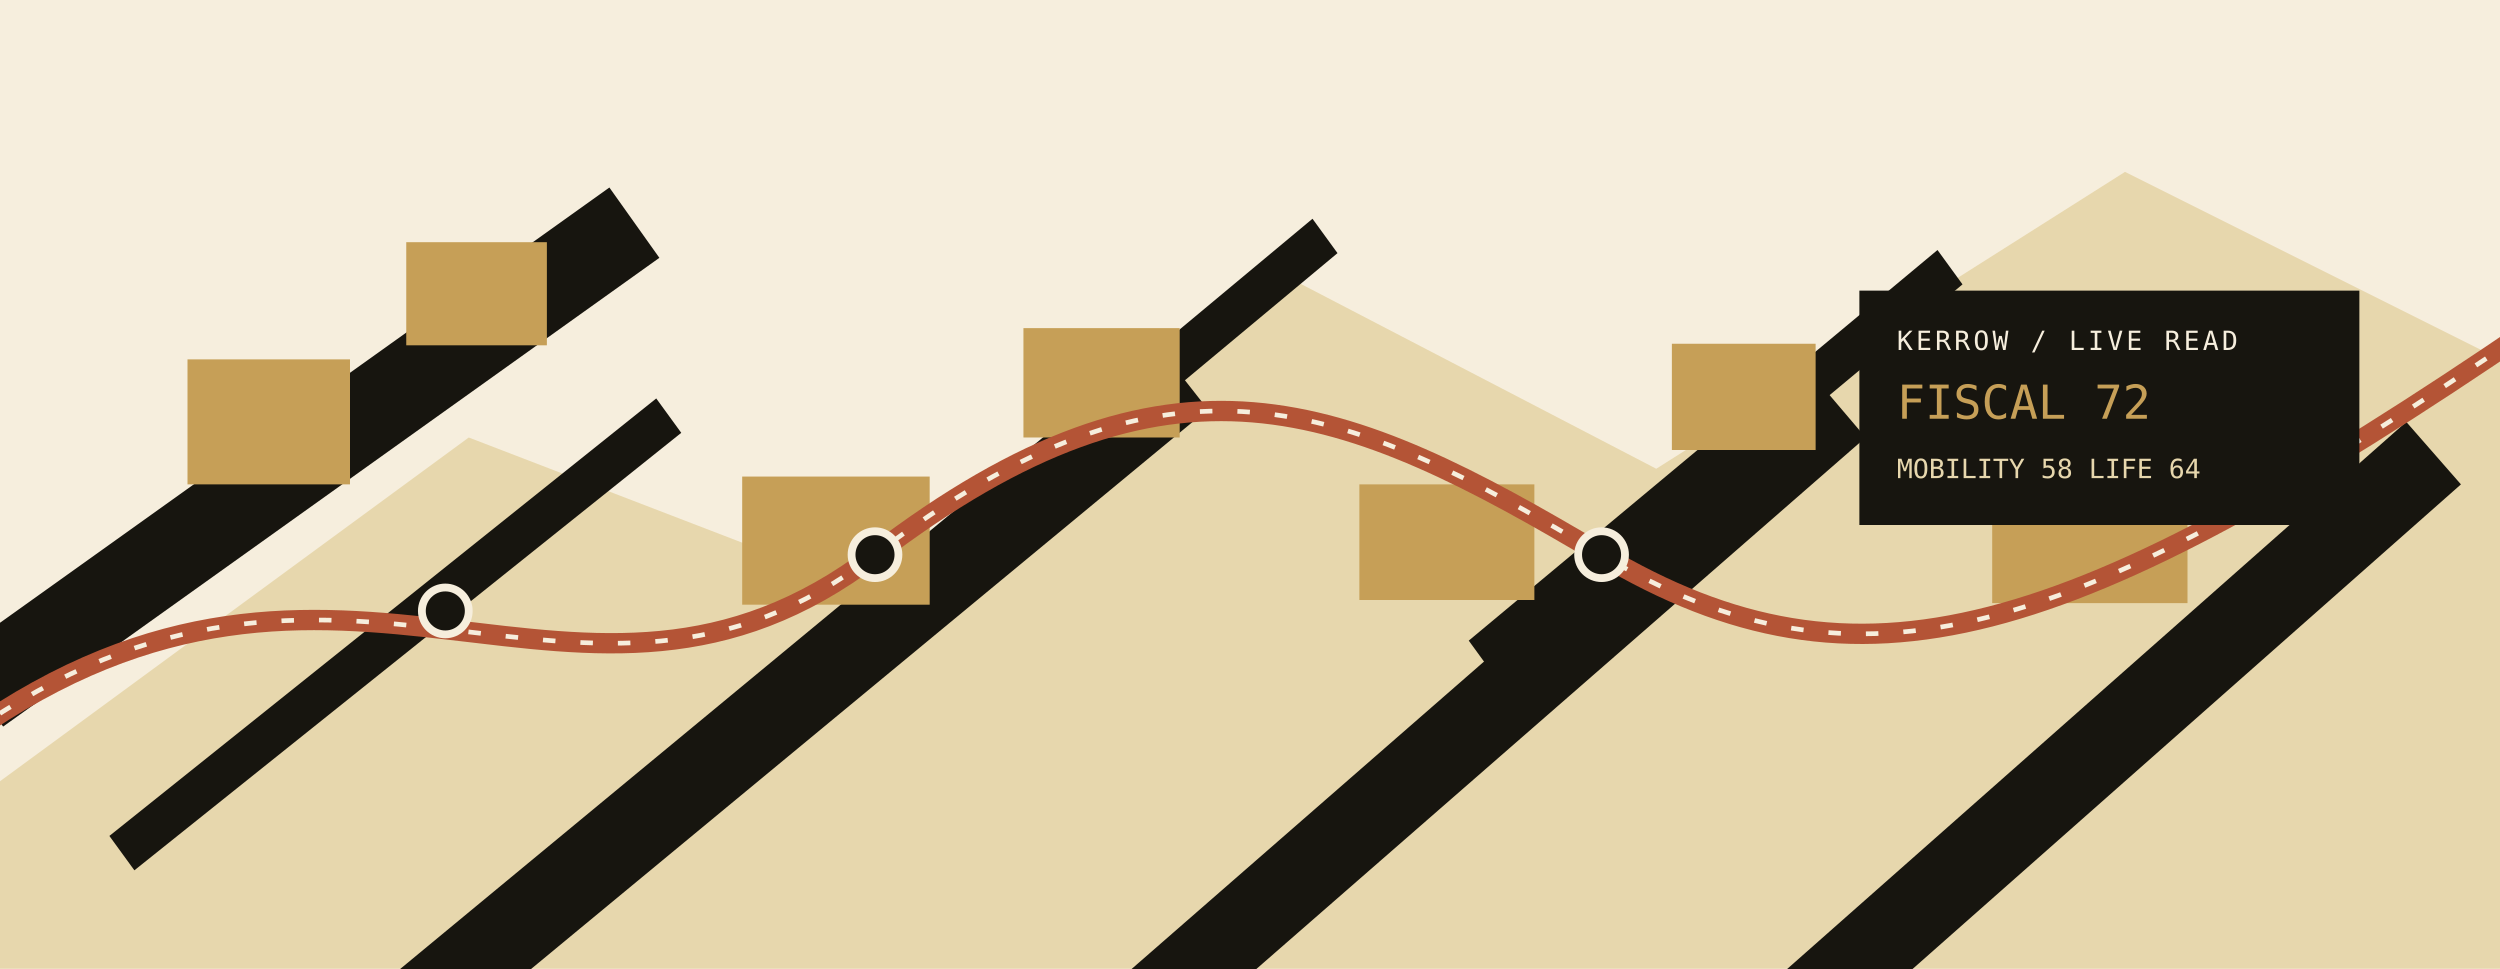
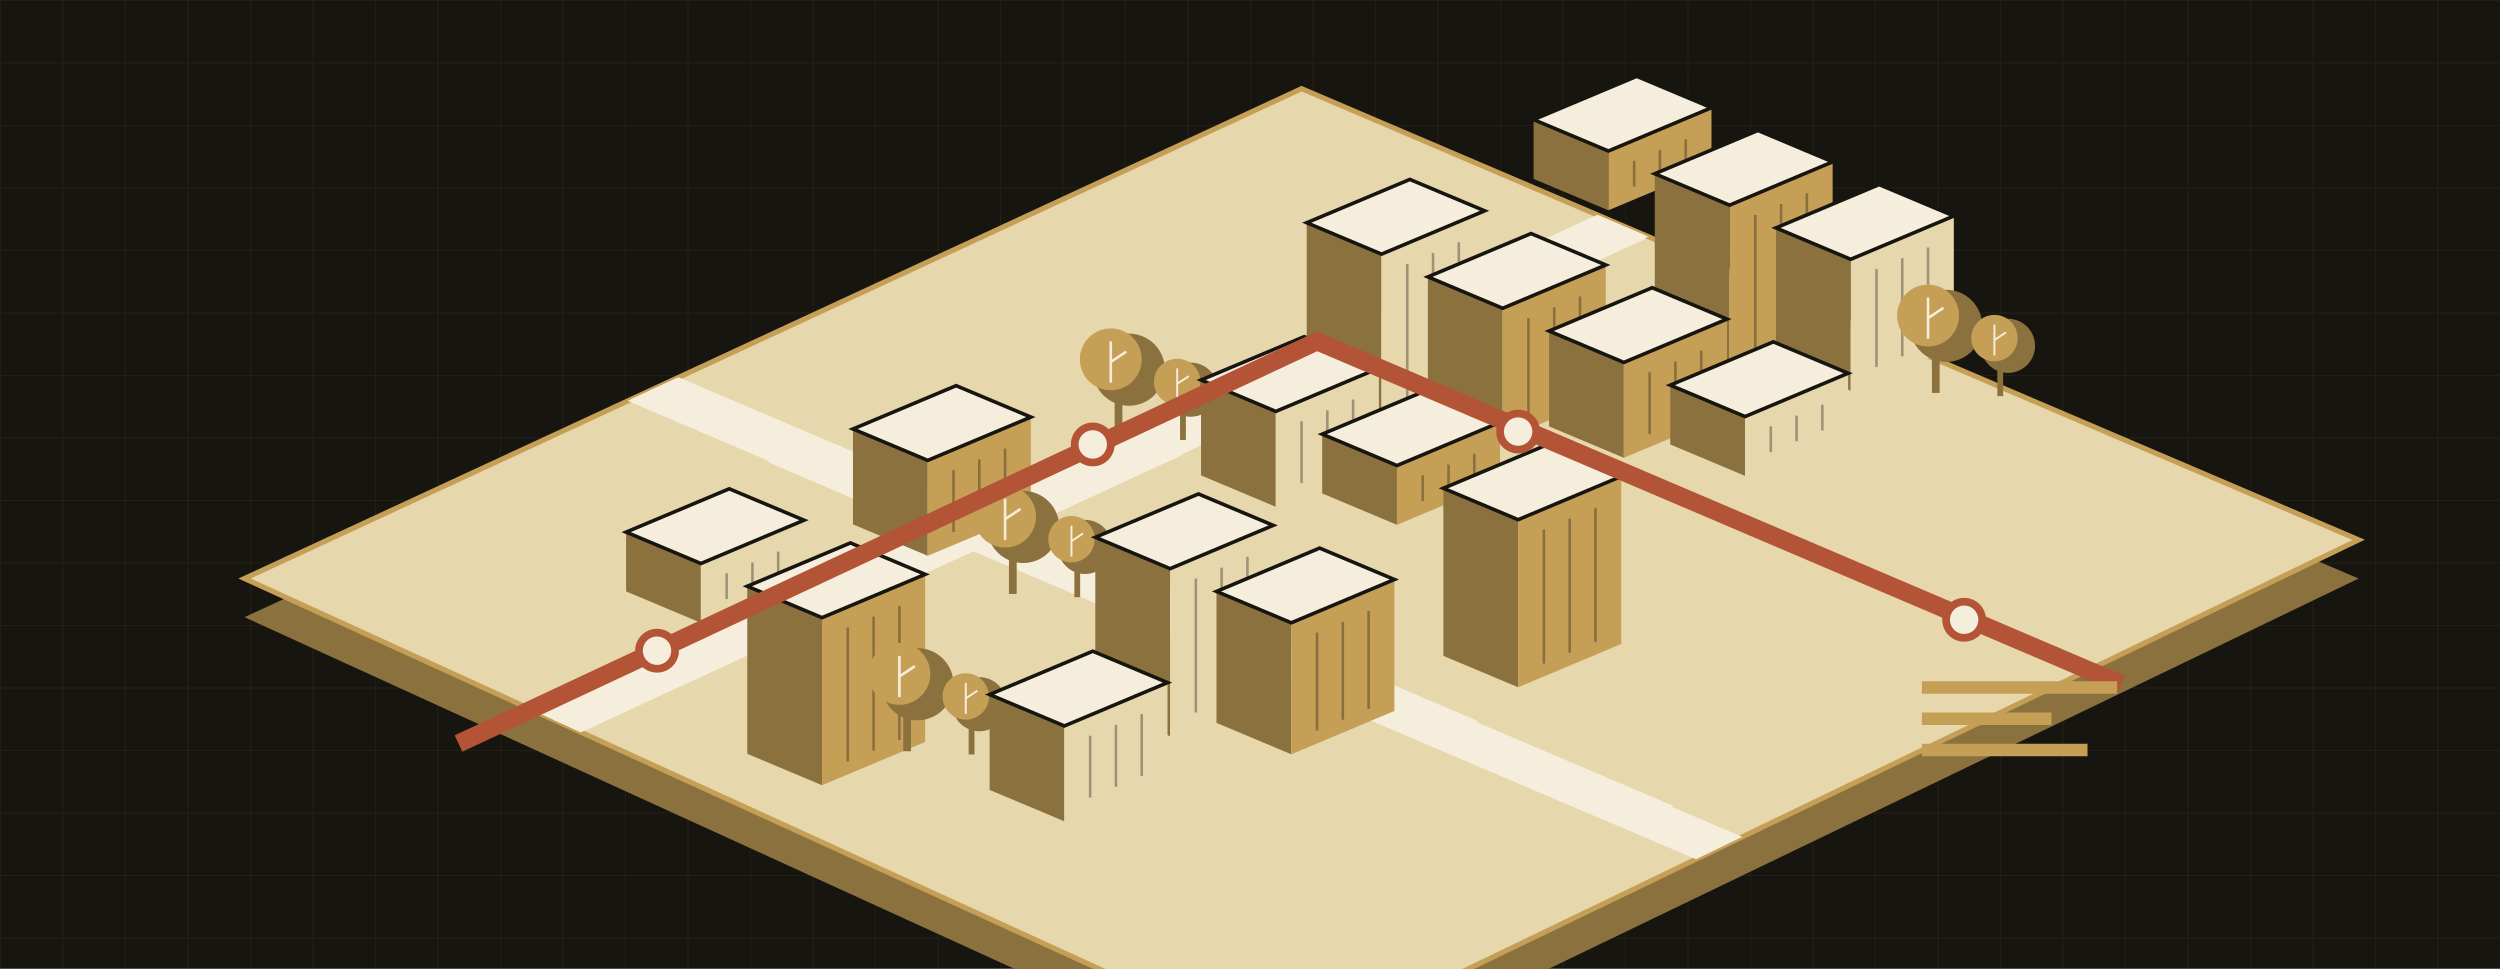
<svg xmlns="http://www.w3.org/2000/svg" viewBox="0 0 1600 620" role="img" aria-labelledby="title desc">
-   <rect width="1600" height="620" fill="#f6eedd" />
-   <path d="M0 500 300 280l260 100 250-210 250 130 300-190 240 120v390H0Z" fill="#e7d7ad" />
-   <g fill="#17150f">
-     <path d="m-30 420 420-300 32 45-420 300zM220 650l520-430 33 42-520 430zM690 650l470-410 34 40-470 410zM1110 650l430-380 35 40-430 380z" />
-     <path d="m70 535 350-280 16 22-350 280zM540 390l300-250 16 22-300 250zM940 410l300-250 16 22-300 250z" />
+   <rect x="0" y="0" width="1600" height="620" fill="#17150f" />
+   <defs>
+     <pattern id="grid" width="40" height="40" patternUnits="userSpaceOnUse">
+       <path d="M40 0H0V40" fill="none" stroke="#c69f57" stroke-opacity=".10" stroke-width="1" />
+     </pattern>
+   </defs>
+   <rect x="0" y="0" width="1600" height="620" fill="url(#grid)" />
+   <g transform="translate(800 230) scale(1.65)">
+     <path d="M-390 100 20-90 430 85 15 285Z" fill="#8b713e" />
+     <path d="M-390 85 20-105 430 70 15 270Z" fill="#e7d7ad" stroke="#c69f57" stroke-width="2" />
+     <defs>
+       <clipPath id="streets-800-230">
+         <path d="M-390 85 20-105 430 70 15 270Z" />
+       </clipPath>
+     </defs>
+     <g clip-path="url(#streets-800-230)">
+       <path d="M-390 196l360-166" fill="none" stroke="#f6eedd" stroke-width="16" />
+       <path d="M-412 -66l345 147" fill="none" stroke="#f6eedd" stroke-width="15" />
+       <path d="M-330 168l360-166" fill="none" stroke="#f6eedd" stroke-width="16" />
+       <path d="M-336 -33l345 147" fill="none" stroke="#f6eedd" stroke-width="15" />
+       <path d="M-270 140l360-166" fill="none" stroke="#f6eedd" stroke-width="16" />
+       <path d="M-260 0l345 147" fill="none" stroke="#f6eedd" stroke-width="15" />
+       <path d="M-210 112l360-166" fill="none" stroke="#f6eedd" stroke-width="16" />
+       <path d="M-184 33l345 147" fill="none" stroke="#f6eedd" stroke-width="15" />
+       <path d="M-150 84l360-166" fill="none" stroke="#f6eedd" stroke-width="16" />
+       <path d="M-108 66l345 147" fill="none" stroke="#f6eedd" stroke-width="15" />
+     </g>
+     <path d="M-242 67l40 -16.8 29 12.18 -40 16.8Z" fill="#e7d7ad" />
+     <path d="M-242 67v23l29 12.18v-23Z" fill="#8b713e" />
+     <path d="M-213 79.18l40 -16.8v23l-40 16.8Z" fill="#e7d7ad" />
+     <path d="M-242 67l40 -16.8 29 12.18 -40 16.8Z" fill="#f6eedd" stroke="#17150f" stroke-width="1.4" />
+     <path d="M-203.0 82.98L-203.0 92.98" fill="none" stroke="#17150f" stroke-width="1" opacity=".35" />
+     <path d="M-193.0 78.78L-193.0 88.78" fill="none" stroke="#17150f" stroke-width="1" opacity=".35" />
+     <path d="M-183.0 74.58L-183.0 84.58" fill="none" stroke="#17150f" stroke-width="1" opacity=".35" />
+     <path d="M-154 27l40 -16.8 29 12.18 -40 16.8Z" fill="#c69f57" />
+     <path d="M-154 27v37l29 12.18v-37Z" fill="#8b713e" />
+     <path d="M-125 39.18l40 -16.8v37l-40 16.8Z" fill="#c69f57" />
+     <path d="M-154 27l40 -16.8 29 12.18 -40 16.8Z" fill="#f6eedd" stroke="#17150f" stroke-width="1.4" />
+     <path d="M-115.0 42.98L-115.0 66.98" fill="none" stroke="#17150f" stroke-width="1" opacity=".35" />
+     <path d="M-105.0 38.78L-105.0 62.78" fill="none" stroke="#17150f" stroke-width="1" opacity=".35" />
+     <path d="M-95.0 34.58L-95.0 58.58" fill="none" stroke="#17150f" stroke-width="1" opacity=".35" />
+     <g transform="translate(-51 7) scale(1)">
+       <path d="M0 0v23" fill="none" stroke="#8b713e" stroke-width="3" />
+       <circle cx="4" cy="-3" r="14" fill="#8b713e" />
+       <circle cx="-3" cy="-7" r="12" fill="#c69f57" />
+       <path d="M-3 -14v16m0-8 6-4" fill="none" stroke="#f6eedd" stroke-width="1" />
+     </g>
+     <g transform="translate(-26 14) scale(0.75)">
+       <path d="M0 0v23" fill="none" stroke="#8b713e" stroke-width="3" />
+       <circle cx="4" cy="-3" r="14" fill="#8b713e" />
+       <circle cx="-3" cy="-7" r="12" fill="#c69f57" />
+       <path d="M-3 -14v16m0-8 6-4" fill="none" stroke="#f6eedd" stroke-width="1" />
+     </g>
+     <path d="M22 -53l40 -16.8 29 12.18 -40 16.8Z" fill="#e7d7ad" />
+     <path d="M22 -53v65l29 12.18v-65Z" fill="#8b713e" />
+     <path d="M51 -40.82l40 -16.8v65l-40 16.8Z" fill="#e7d7ad" />
+     <path d="M22 -53l40 -16.8 29 12.18 -40 16.8Z" fill="#f6eedd" stroke="#17150f" stroke-width="1.4" />
+     <path d="M61.0 -37.02L61.0 14.98" fill="none" stroke="#17150f" stroke-width="1" opacity=".35" />
+     <path d="M71.0 -41.22L71.0 10.78" fill="none" stroke="#17150f" stroke-width="1" opacity=".35" />
+     <path d="M81.0 -45.42L81.0 6.58" fill="none" stroke="#17150f" stroke-width="1" opacity=".35" />
+     <path d="M110 -93l40 -16.8 29 12.18 -40 16.8Z" fill="#c69f57" />
+     <path d="M110 -93v23l29 12.18v-23Z" fill="#8b713e" />
+     <path d="M139 -80.82l40 -16.8v23l-40 16.8Z" fill="#c69f57" />
+     <path d="M110 -93l40 -16.8 29 12.18 -40 16.8Z" fill="#f6eedd" stroke="#17150f" stroke-width="1.4" />
+     <path d="M149.0 -77.02L149.0 -67.02" fill="none" stroke="#17150f" stroke-width="1" opacity=".35" />
+     <path d="M159.0 -81.22L159.0 -71.22" fill="none" stroke="#17150f" stroke-width="1" opacity=".35" />
+     <path d="M169.0 -85.42L169.0 -75.42" fill="none" stroke="#17150f" stroke-width="1" opacity=".35" />
+     <path d="M-195 88l40 -16.8 29 12.18 -40 16.8Z" fill="#c69f57" />
+     <path d="M-195 88v65l29 12.18v-65Z" fill="#8b713e" />
+     <path d="M-166 100.18l40 -16.8v65l-40 16.8Z" fill="#c69f57" />
+     <path d="M-195 88l40 -16.8 29 12.18 -40 16.8Z" fill="#f6eedd" stroke="#17150f" stroke-width="1.4" />
+     <path d="M-156.0 103.98L-156.0 155.98" fill="none" stroke="#17150f" stroke-width="1" opacity=".35" />
+     <path d="M-146.0 99.78L-146.0 151.78" fill="none" stroke="#17150f" stroke-width="1" opacity=".35" />
+     <path d="M-136.0 95.58L-136.0 147.58" fill="none" stroke="#17150f" stroke-width="1" opacity=".35" />
+     <g transform="translate(-92 68) scale(1)">
+       <path d="M0 0v23" fill="none" stroke="#8b713e" stroke-width="3" />
+       <circle cx="4" cy="-3" r="14" fill="#8b713e" />
+       <circle cx="-3" cy="-7" r="12" fill="#c69f57" />
+       <path d="M-3 -14v16m0-8 6-4" fill="none" stroke="#f6eedd" stroke-width="1" />
+     </g>
+     <g transform="translate(-67 75) scale(0.75)">
+       <path d="M0 0v23" fill="none" stroke="#8b713e" stroke-width="3" />
+       <circle cx="4" cy="-3" r="14" fill="#8b713e" />
+       <circle cx="-3" cy="-7" r="12" fill="#c69f57" />
+       <path d="M-3 -14v16m0-8 6-4" fill="none" stroke="#f6eedd" stroke-width="1" />
+     </g>
+     <path d="M-19 8l40 -16.8 29 12.18 -40 16.8Z" fill="#e7d7ad" />
+     <path d="M-19 8v37l29 12.18v-37Z" fill="#8b713e" />
+     <path d="M10 20.18l40 -16.8v37l-40 16.8Z" fill="#e7d7ad" />
+     <path d="M-19 8l40 -16.8 29 12.18 -40 16.8Z" fill="#f6eedd" stroke="#17150f" stroke-width="1.4" />
+     <path d="M20.0 23.98L20.0 47.98" fill="none" stroke="#17150f" stroke-width="1" opacity=".35" />
+     <path d="M30.0 19.78L30.0 43.78" fill="none" stroke="#17150f" stroke-width="1" opacity=".35" />
+     <path d="M40.0 15.58L40.0 39.58" fill="none" stroke="#17150f" stroke-width="1" opacity=".35" />
+     <path d="M69 -32l40 -16.8 29 12.18 -40 16.8Z" fill="#c69f57" />
+     <path d="M69 -32v51l29 12.18v-51Z" fill="#8b713e" />
+     <path d="M98 -19.82l40 -16.8v51l-40 16.8Z" fill="#c69f57" />
+     <path d="M69 -32l40 -16.8 29 12.18 -40 16.8Z" fill="#f6eedd" stroke="#17150f" stroke-width="1.4" />
+     <path d="M108.0 -16.02L108.0 21.98" fill="none" stroke="#17150f" stroke-width="1" opacity=".35" />
+     <path d="M118.0 -20.22L118.0 17.78" fill="none" stroke="#17150f" stroke-width="1" opacity=".35" />
+     <path d="M128.0 -24.42L128.0 13.58" fill="none" stroke="#17150f" stroke-width="1" opacity=".35" />
+     <path d="M157 -72l40 -16.8 29 12.18 -40 16.8Z" fill="#c69f57" />
+     <path d="M157 -72v65l29 12.18v-65Z" fill="#8b713e" />
+     <path d="M186 -59.82l40 -16.8v65l-40 16.8Z" fill="#c69f57" />
+     <path d="M157 -72l40 -16.8 29 12.18 -40 16.8Z" fill="#f6eedd" stroke="#17150f" stroke-width="1.4" />
+     <path d="M196.0 -56.02L196.0 -4.02" fill="none" stroke="#17150f" stroke-width="1" opacity=".35" />
+     <path d="M206.0 -60.22L206.0 -8.22" fill="none" stroke="#17150f" stroke-width="1" opacity=".35" />
+     <path d="M216.0 -64.42L216.0 -12.42" fill="none" stroke="#17150f" stroke-width="1" opacity=".35" />
+     <g transform="translate(-133 129) scale(1)">
+       <path d="M0 0v23" fill="none" stroke="#8b713e" stroke-width="3" />
+       <circle cx="4" cy="-3" r="14" fill="#8b713e" />
+       <circle cx="-3" cy="-7" r="12" fill="#c69f57" />
+       <path d="M-3 -14v16m0-8 6-4" fill="none" stroke="#f6eedd" stroke-width="1" />
+     </g>
+     <g transform="translate(-108 136) scale(0.75)">
+       <path d="M0 0v23" fill="none" stroke="#8b713e" stroke-width="3" />
+       <circle cx="4" cy="-3" r="14" fill="#8b713e" />
+       <circle cx="-3" cy="-7" r="12" fill="#c69f57" />
+       <path d="M-3 -14v16m0-8 6-4" fill="none" stroke="#f6eedd" stroke-width="1" />
+     </g>
+     <path d="M-60 69l40 -16.8 29 12.18 -40 16.8Z" fill="#e7d7ad" />
+     <path d="M-60 69v65l29 12.18v-65Z" fill="#8b713e" />
+     <path d="M-31 81.18l40 -16.8v65l-40 16.8Z" fill="#e7d7ad" />
+     <path d="M-60 69l40 -16.8 29 12.18 -40 16.8Z" fill="#f6eedd" stroke="#17150f" stroke-width="1.4" />
+     <path d="M-21.0 84.98L-21.0 136.98" fill="none" stroke="#17150f" stroke-width="1" opacity=".35" />
+     <path d="M-11.0 80.78L-11.0 132.78" fill="none" stroke="#17150f" stroke-width="1" opacity=".35" />
+     <path d="M-1.0 76.58L-1.0 128.58" fill="none" stroke="#17150f" stroke-width="1" opacity=".35" />
+     <path d="M28 29l40 -16.8 29 12.18 -40 16.8Z" fill="#c69f57" />
+     <path d="M28 29v23l29 12.18v-23Z" fill="#8b713e" />
+     <path d="M57 41.18l40 -16.8v23l-40 16.8Z" fill="#c69f57" />
+     <path d="M28 29l40 -16.8 29 12.18 -40 16.8Z" fill="#f6eedd" stroke="#17150f" stroke-width="1.4" />
+     <path d="M67.0 44.98L67.0 54.98" fill="none" stroke="#17150f" stroke-width="1" opacity=".35" />
+     <path d="M77.0 40.78L77.0 50.78" fill="none" stroke="#17150f" stroke-width="1" opacity=".35" />
+     <path d="M87.0 36.58L87.0 46.58" fill="none" stroke="#17150f" stroke-width="1" opacity=".35" />
+     <path d="M116 -11l40 -16.8 29 12.18 -40 16.8Z" fill="#c69f57" />
+     <path d="M116 -11v37l29 12.18v-37Z" fill="#8b713e" />
+     <path d="M145 1.18l40 -16.8v37l-40 16.8Z" fill="#c69f57" />
+     <path d="M116 -11l40 -16.8 29 12.18 -40 16.8Z" fill="#f6eedd" stroke="#17150f" stroke-width="1.4" />
+     <path d="M155.0 4.98L155.0 28.98" fill="none" stroke="#17150f" stroke-width="1" opacity=".35" />
+     <path d="M165.0 0.78L165.0 24.78" fill="none" stroke="#17150f" stroke-width="1" opacity=".35" />
+     <path d="M175.0 -3.42L175.0 20.58" fill="none" stroke="#17150f" stroke-width="1" opacity=".35" />
+     <path d="M204 -51l40 -16.8 29 12.18 -40 16.8Z" fill="#e7d7ad" />
+     <path d="M204 -51v51l29 12.18v-51Z" fill="#8b713e" />
+     <path d="M233 -38.82l40 -16.8v51l-40 16.8Z" fill="#e7d7ad" />
+     <path d="M204 -51l40 -16.8 29 12.18 -40 16.8Z" fill="#f6eedd" stroke="#17150f" stroke-width="1.4" />
+     <path d="M243.0 -35.02L243.0 2.98" fill="none" stroke="#17150f" stroke-width="1" opacity=".35" />
+     <path d="M253.0 -39.22L253.0 -1.22" fill="none" stroke="#17150f" stroke-width="1" opacity=".35" />
+     <path d="M263.0 -43.42L263.0 -5.42" fill="none" stroke="#17150f" stroke-width="1" opacity=".35" />
+     <path d="M-101 130l40 -16.8 29 12.18 -40 16.8Z" fill="#e7d7ad" />
+     <path d="M-101 130v37l29 12.18v-37Z" fill="#8b713e" />
+     <path d="M-72 142.18l40 -16.8v37l-40 16.8Z" fill="#e7d7ad" />
+     <path d="M-101 130l40 -16.8 29 12.18 -40 16.8Z" fill="#f6eedd" stroke="#17150f" stroke-width="1.4" />
+     <path d="M-62.0 145.98L-62.0 169.98" fill="none" stroke="#17150f" stroke-width="1" opacity=".35" />
+     <path d="M-52.0 141.78L-52.0 165.78" fill="none" stroke="#17150f" stroke-width="1" opacity=".35" />
+     <path d="M-42.0 137.58L-42.0 161.58" fill="none" stroke="#17150f" stroke-width="1" opacity=".35" />
+     <path d="M-13 90l40 -16.8 29 12.18 -40 16.8Z" fill="#c69f57" />
+     <path d="M-13 90v51l29 12.18v-51Z" fill="#8b713e" />
+     <path d="M16 102.18l40 -16.8v51l-40 16.8Z" fill="#c69f57" />
+     <path d="M-13 90l40 -16.8 29 12.18 -40 16.8Z" fill="#f6eedd" stroke="#17150f" stroke-width="1.4" />
+     <path d="M26.0 105.98L26.0 143.98" fill="none" stroke="#17150f" stroke-width="1" opacity=".35" />
+     <path d="M36.0 101.78L36.0 139.78" fill="none" stroke="#17150f" stroke-width="1" opacity=".35" />
+     <path d="M46.0 97.58L46.0 135.58" fill="none" stroke="#17150f" stroke-width="1" opacity=".35" />
+     <path d="M75 50l40 -16.8 29 12.18 -40 16.8Z" fill="#c69f57" />
+     <path d="M75 50v65l29 12.18v-65Z" fill="#8b713e" />
+     <path d="M104 62.18l40 -16.8v65l-40 16.8Z" fill="#c69f57" />
+     <path d="M75 50l40 -16.8 29 12.18 -40 16.8Z" fill="#f6eedd" stroke="#17150f" stroke-width="1.4" />
+     <path d="M114.0 65.98L114.0 117.98" fill="none" stroke="#17150f" stroke-width="1" opacity=".35" />
+     <path d="M124.0 61.78L124.0 113.78" fill="none" stroke="#17150f" stroke-width="1" opacity=".35" />
+     <path d="M134.0 57.58L134.0 109.58" fill="none" stroke="#17150f" stroke-width="1" opacity=".35" />
+     <path d="M163 10l40 -16.8 29 12.18 -40 16.8Z" fill="#e7d7ad" />
+     <path d="M163 10v23l29 12.18v-23Z" fill="#8b713e" />
+     <path d="M192 22.18l40 -16.8v23l-40 16.8Z" fill="#e7d7ad" />
+     <path d="M163 10l40 -16.8 29 12.18 -40 16.8Z" fill="#f6eedd" stroke="#17150f" stroke-width="1.4" />
+     <path d="M202.0 25.98L202.0 35.98" fill="none" stroke="#17150f" stroke-width="1" opacity=".35" />
+     <path d="M212.0 21.78L212.0 31.78" fill="none" stroke="#17150f" stroke-width="1" opacity=".35" />
+     <path d="M222.0 17.58L222.0 27.58" fill="none" stroke="#17150f" stroke-width="1" opacity=".35" />
+     <g transform="translate(266 -10) scale(1)">
+       <path d="M0 0v23" fill="none" stroke="#8b713e" stroke-width="3" />
+       <circle cx="4" cy="-3" r="14" fill="#8b713e" />
+       <circle cx="-3" cy="-7" r="12" fill="#c69f57" />
+       <path d="M-3 -14v16m0-8 6-4" fill="none" stroke="#f6eedd" stroke-width="1" />
+     </g>
+     <g transform="translate(291 -3) scale(0.75)">
+       <path d="M0 0v23" fill="none" stroke="#8b713e" stroke-width="3" />
+       <circle cx="4" cy="-3" r="14" fill="#8b713e" />
+       <circle cx="-3" cy="-7" r="12" fill="#c69f57" />
+       <path d="M-3 -14v16m0-8 6-4" fill="none" stroke="#f6eedd" stroke-width="1" />
+     </g>
+     <path d="M-307 149 26-7 338 126" fill="none" stroke="#b45436" stroke-width="7" />
+     <circle cx="-230" cy="113" r="7" fill="#f6eedd" stroke="#b45436" stroke-width="3" />
+     <circle cx="-61" cy="33" r="7" fill="#f6eedd" stroke="#b45436" stroke-width="3" />
+     <circle cx="104" cy="28" r="7" fill="#f6eedd" stroke="#b45436" stroke-width="3" />
+     <circle cx="277" cy="101" r="7" fill="#f6eedd" stroke="#b45436" stroke-width="3" />
  </g>
-   <g fill="#c69f57">
-     <rect x="120" y="230" width="104" height="80" />
-     <rect x="260" y="155" width="90" height="66" />
-     <rect x="475" y="305" width="120" height="82" />
-     <rect x="655" y="210" width="100" height="70" />
-     <rect x="870" y="310" width="112" height="74" />
-     <rect x="1070" y="220" width="92" height="68" />
-     <rect x="1275" y="300" width="125" height="86" />
-   </g>
-   <path d="M-20 470C220 300 370 500 560 355s300-98 465 0 300 56 595-145" fill="none" stroke="#b45436" stroke-width="13" />
-   <path d="M-20 470C220 300 370 500 560 355s300-98 465 0 300 56 595-145" fill="none" stroke="#f6eedd" stroke-width="3" stroke-dasharray="8 16" />
-   <g fill="#17150f" stroke="#f6eedd" stroke-width="5">
-     <circle cx="285" cy="391" r="15" />
-     <circle cx="560" cy="355" r="15" />
-     <circle cx="1025" cy="355" r="15" />
-     <circle cx="1350" cy="305" r="15" />
-   </g>
-   <g transform="translate(1190 186)">
-     <rect width="320" height="150" fill="#17150f" />
-     <text x="24" y="38" fill="#f6eedd" font-family="monospace" font-size="17" letter-spacing="2">KERROW / LIVE READ</text>
-     <text x="24" y="82" fill="#c69f57" font-family="monospace" font-size="30">FISCAL  72</text>
-     <text x="24" y="120" fill="#e7d7ad" font-family="monospace" font-size="17">MOBILITY  58   LIFE  64</text>
-   </g>
+   <path d="M1230 440L1355 440" fill="none" stroke="#c69f57" stroke-width="8" />
+   <path d="M1230 460L1313 460" fill="none" stroke="#c69f57" stroke-width="8" />
+   <path d="M1230 480L1336 480" fill="none" stroke="#c69f57" stroke-width="8" />
</svg>
